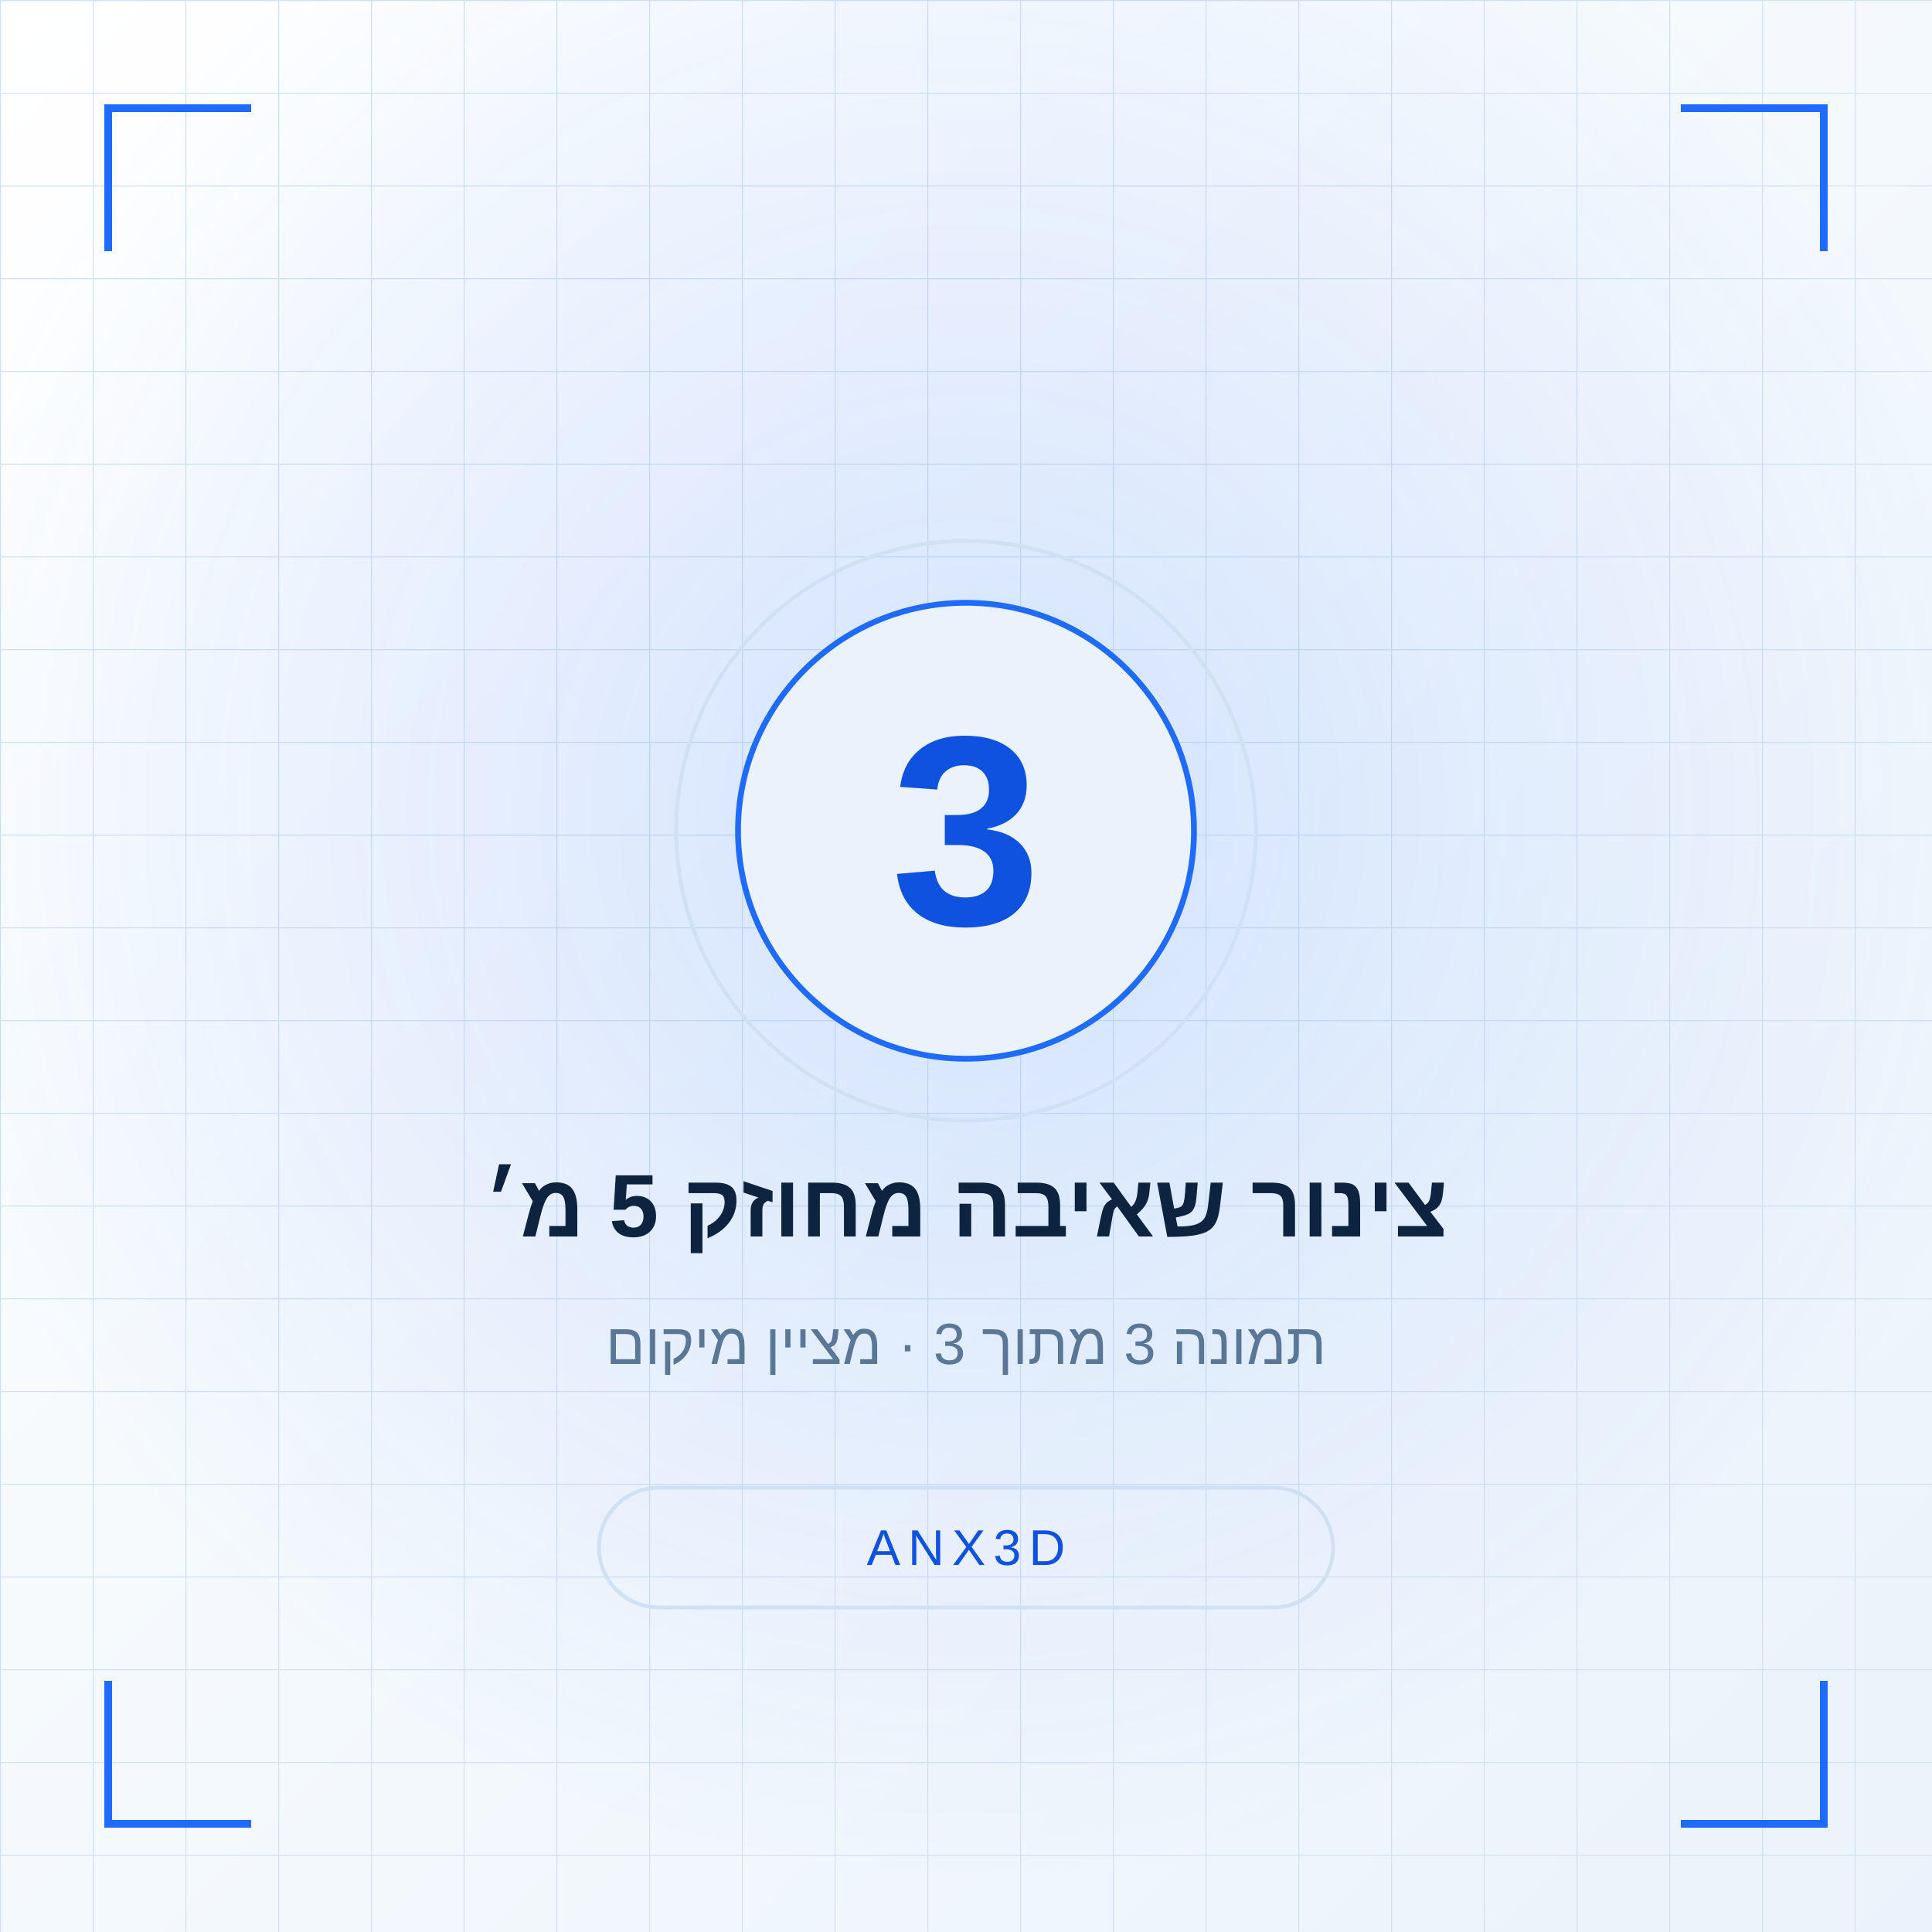
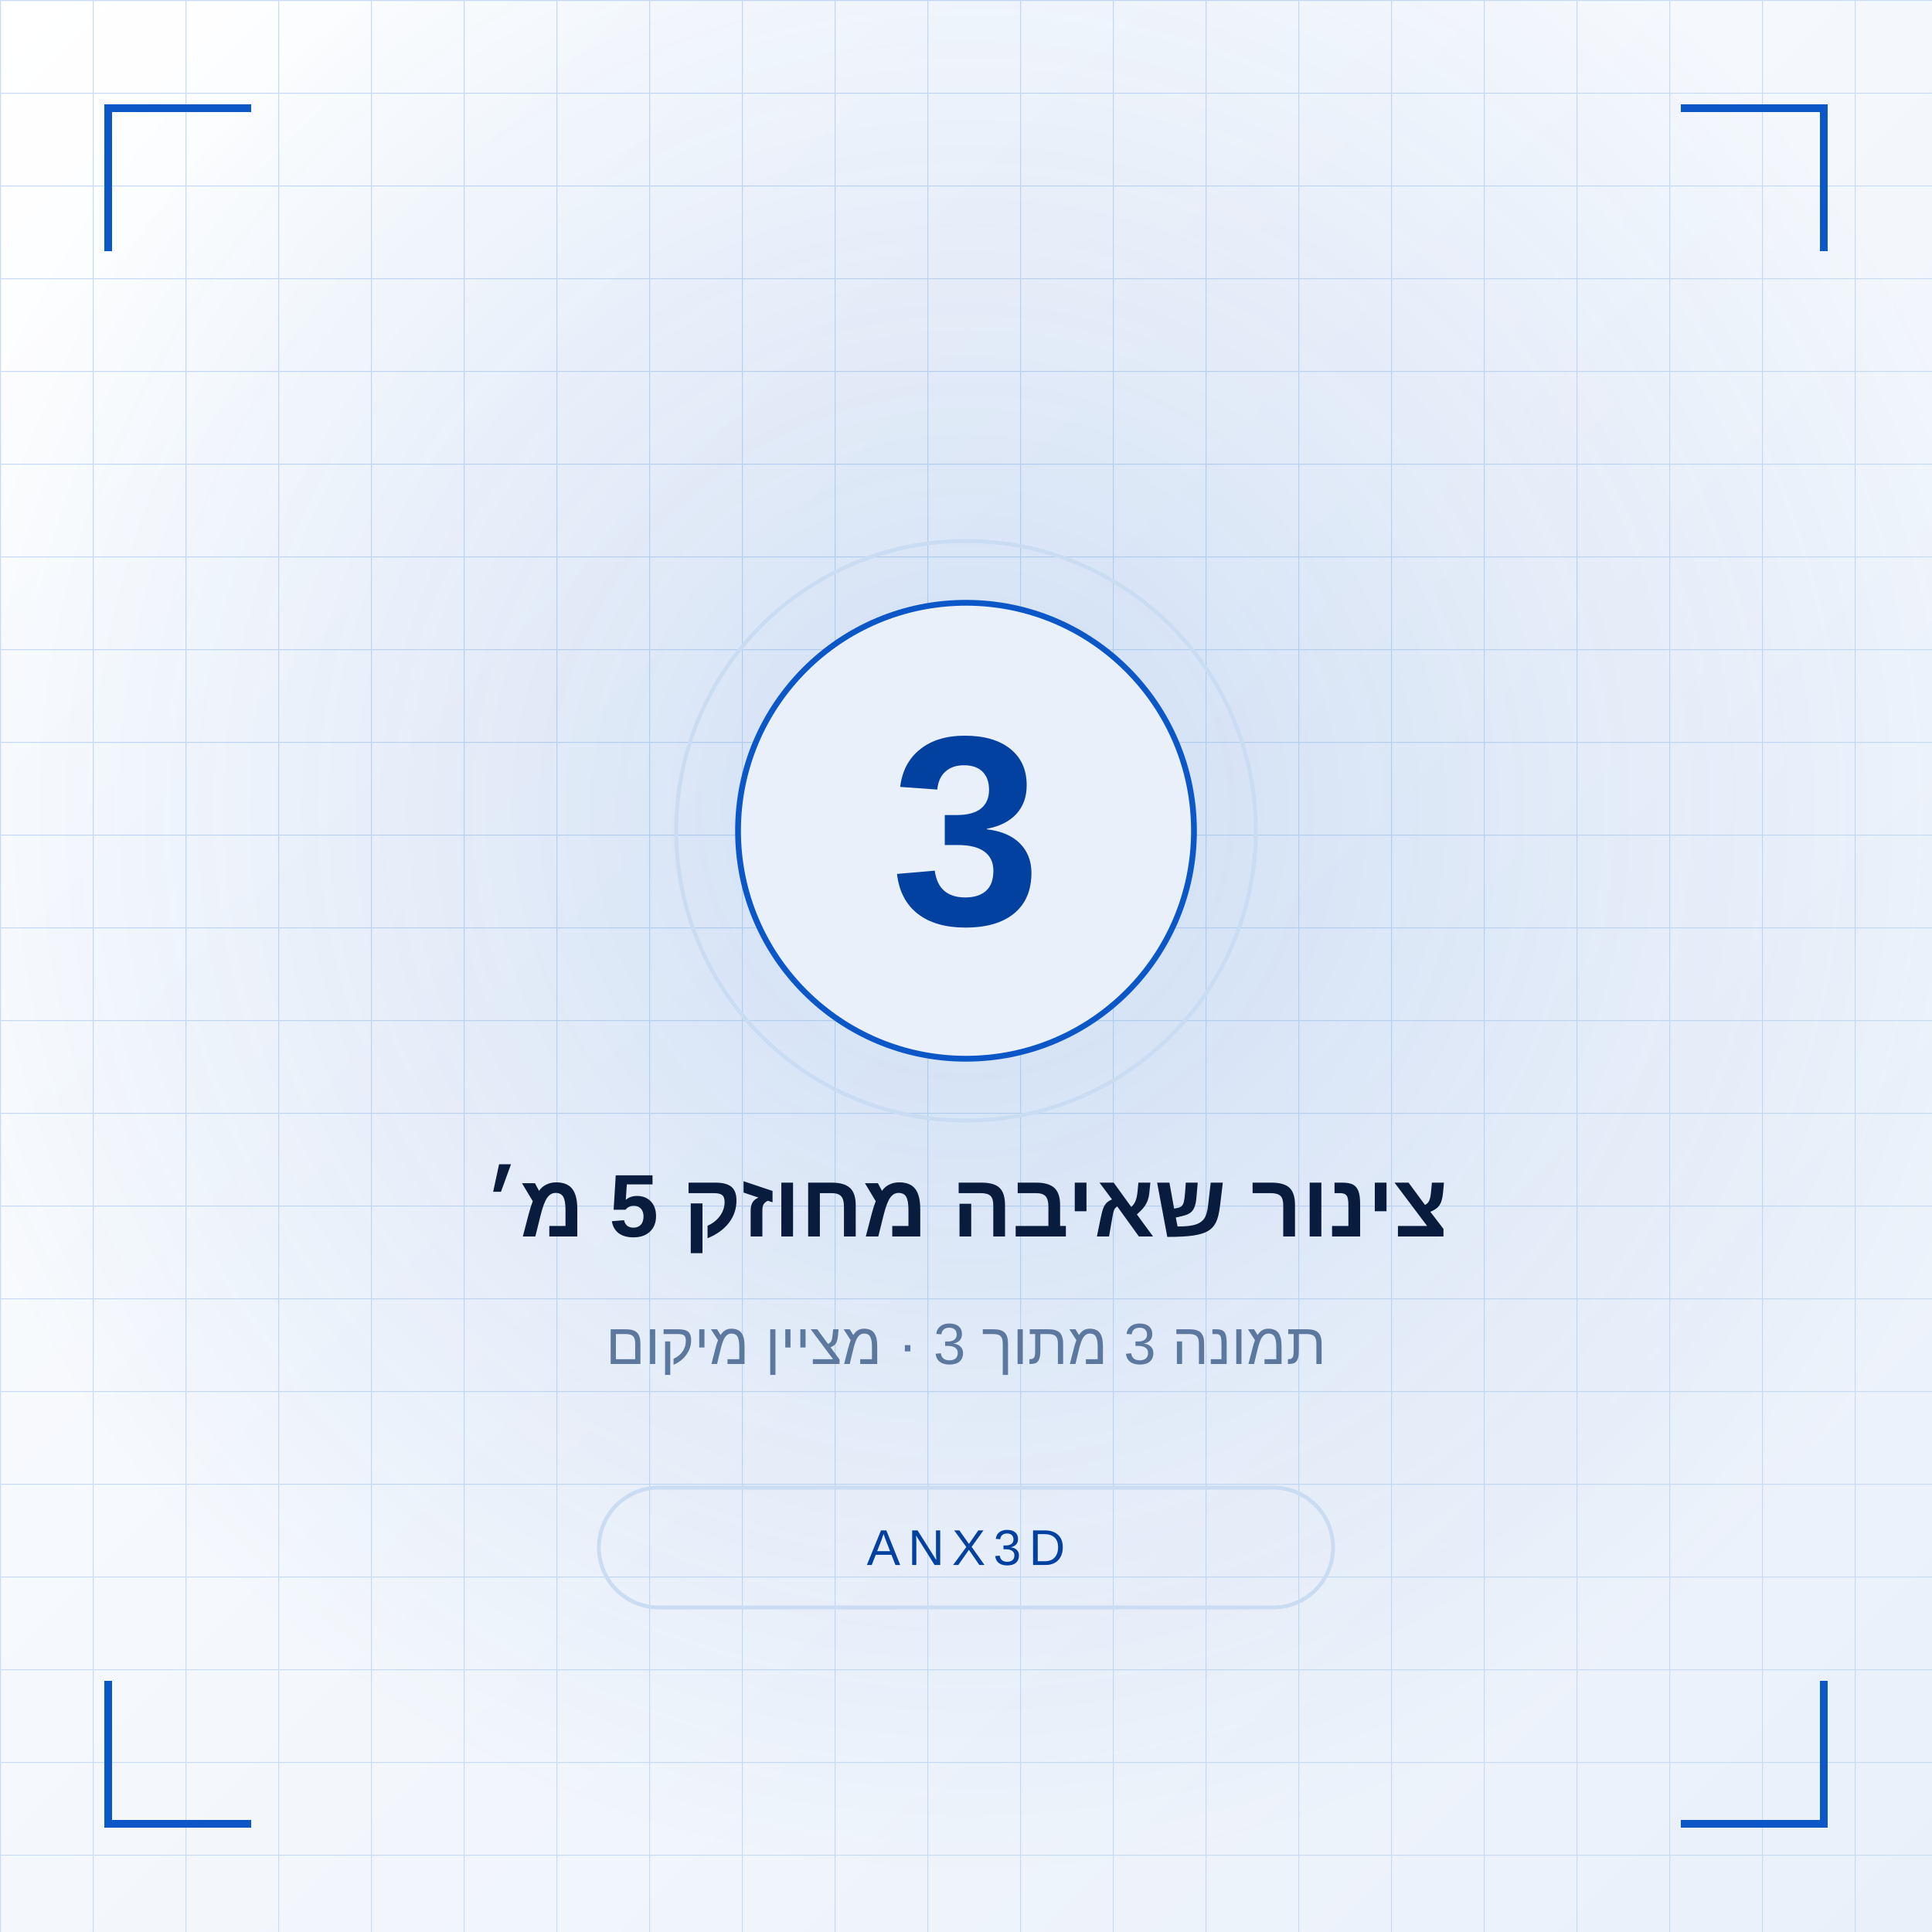
<svg xmlns="http://www.w3.org/2000/svg" width="1000" height="1000" viewBox="0 0 1000 1000" role="img" aria-label="צינור שאיבה מחוזק 5 מ׳ — תמונה 3 מתוך 3 (מציין מיקום)">
  <defs>
    <linearGradient id="bg" x1="0" y1="0" x2="1" y2="1">
      <stop offset="0%" stop-color="#ffffff" />
-       <stop offset="100%" stop-color="#eaf3fb" />
+       <stop offset="100%" stop-color="#e9f0fa" />
    </linearGradient>
    <pattern id="grid" width="48" height="48" patternUnits="userSpaceOnUse">
-       <path d="M48 0H0V48" fill="none" stroke="#cfe1f2" stroke-width="1" />
+       <path d="M48 0H0V48" fill="none" stroke="#c9dcf1" stroke-width="1" />
    </pattern>
    <radialGradient id="glow" cx="50%" cy="42%" r="55%">
-       <stop offset="0%" stop-color="#1f6bff" stop-opacity="0.16" />
-       <stop offset="100%" stop-color="#1f6bff" stop-opacity="0" />
+       <stop offset="0%" stop-color="#0b57c7" stop-opacity="0.16" />
+       <stop offset="100%" stop-color="#0b57c7" stop-opacity="0" />
    </radialGradient>
  </defs>
  <rect width="1000" height="1000" fill="url(#bg)" />
  <rect width="1000" height="1000" fill="url(#grid)" />
  <rect width="1000" height="1000" fill="url(#glow)" />
-   <path d="M56 128V56h72" fill="none" stroke="#1f6bff" stroke-width="4" stroke-linecap="square" />
-   <path d="M872 56h72v72" fill="none" stroke="#1f6bff" stroke-width="4" stroke-linecap="square" />
-   <path d="M944 872v72h-72" fill="none" stroke="#1f6bff" stroke-width="4" stroke-linecap="square" />
-   <path d="M128 944H56v-72" fill="none" stroke="#1f6bff" stroke-width="4" stroke-linecap="square" />
-   <circle cx="500" cy="430" r="150" fill="none" stroke="#cfe1f2" stroke-width="2" />
-   <circle cx="500" cy="430" r="118" fill="#eaf3fb" stroke="#1f6bff" stroke-width="3" />
-   <text x="500" y="430" text-anchor="middle" dominant-baseline="central" font-family="Heebo, Arial, sans-serif" font-size="140" font-weight="700" fill="#0f52e0">3</text>
-   <text x="500" y="640" text-anchor="middle" direction="rtl" font-family="Heebo, Arial, sans-serif" font-size="46" font-weight="700" fill="#0d2340">צינור שאיבה מחוזק 5 מ׳</text>
-   <text x="500" y="706" text-anchor="middle" direction="rtl" font-family="Heebo, Arial, sans-serif" font-size="30" fill="#5b7797">תמונה 3 מתוך 3 · מציין מיקום</text>
-   <rect x="310" y="770" width="380" height="62" rx="31" fill="none" stroke="#cfe1f2" stroke-width="2" />
-   <text x="500" y="801" text-anchor="middle" dominant-baseline="central" font-family="Heebo, Arial, sans-serif" font-size="26" letter-spacing="4" fill="#0f52e0">ANX3D</text>
+   <path d="M56 128V56h72" fill="none" stroke="#0b57c7" stroke-width="4" stroke-linecap="square" />
+   <path d="M872 56h72v72" fill="none" stroke="#0b57c7" stroke-width="4" stroke-linecap="square" />
+   <path d="M944 872v72h-72" fill="none" stroke="#0b57c7" stroke-width="4" stroke-linecap="square" />
+   <path d="M128 944H56v-72" fill="none" stroke="#0b57c7" stroke-width="4" stroke-linecap="square" />
+   <circle cx="500" cy="430" r="150" fill="none" stroke="#c9dcf1" stroke-width="2" />
+   <circle cx="500" cy="430" r="118" fill="#e9f0fa" stroke="#0b57c7" stroke-width="3" />
+   <text x="500" y="430" text-anchor="middle" dominant-baseline="central" font-family="Heebo, Arial, sans-serif" font-size="140" font-weight="700" fill="#0341a0">3</text>
+   <text x="500" y="640" text-anchor="middle" direction="rtl" font-family="Heebo, Arial, sans-serif" font-size="46" font-weight="700" fill="#0a1c3d">צינור שאיבה מחוזק 5 מ׳</text>
+   <text x="500" y="706" text-anchor="middle" direction="rtl" font-family="Heebo, Arial, sans-serif" font-size="30" fill="#5c789e">תמונה 3 מתוך 3 · מציין מיקום</text>
+   <rect x="310" y="770" width="380" height="62" rx="31" fill="none" stroke="#c9dcf1" stroke-width="2" />
+   <text x="500" y="801" text-anchor="middle" dominant-baseline="central" font-family="Heebo, Arial, sans-serif" font-size="26" letter-spacing="4" fill="#0341a0">ANX3D</text>
</svg>
